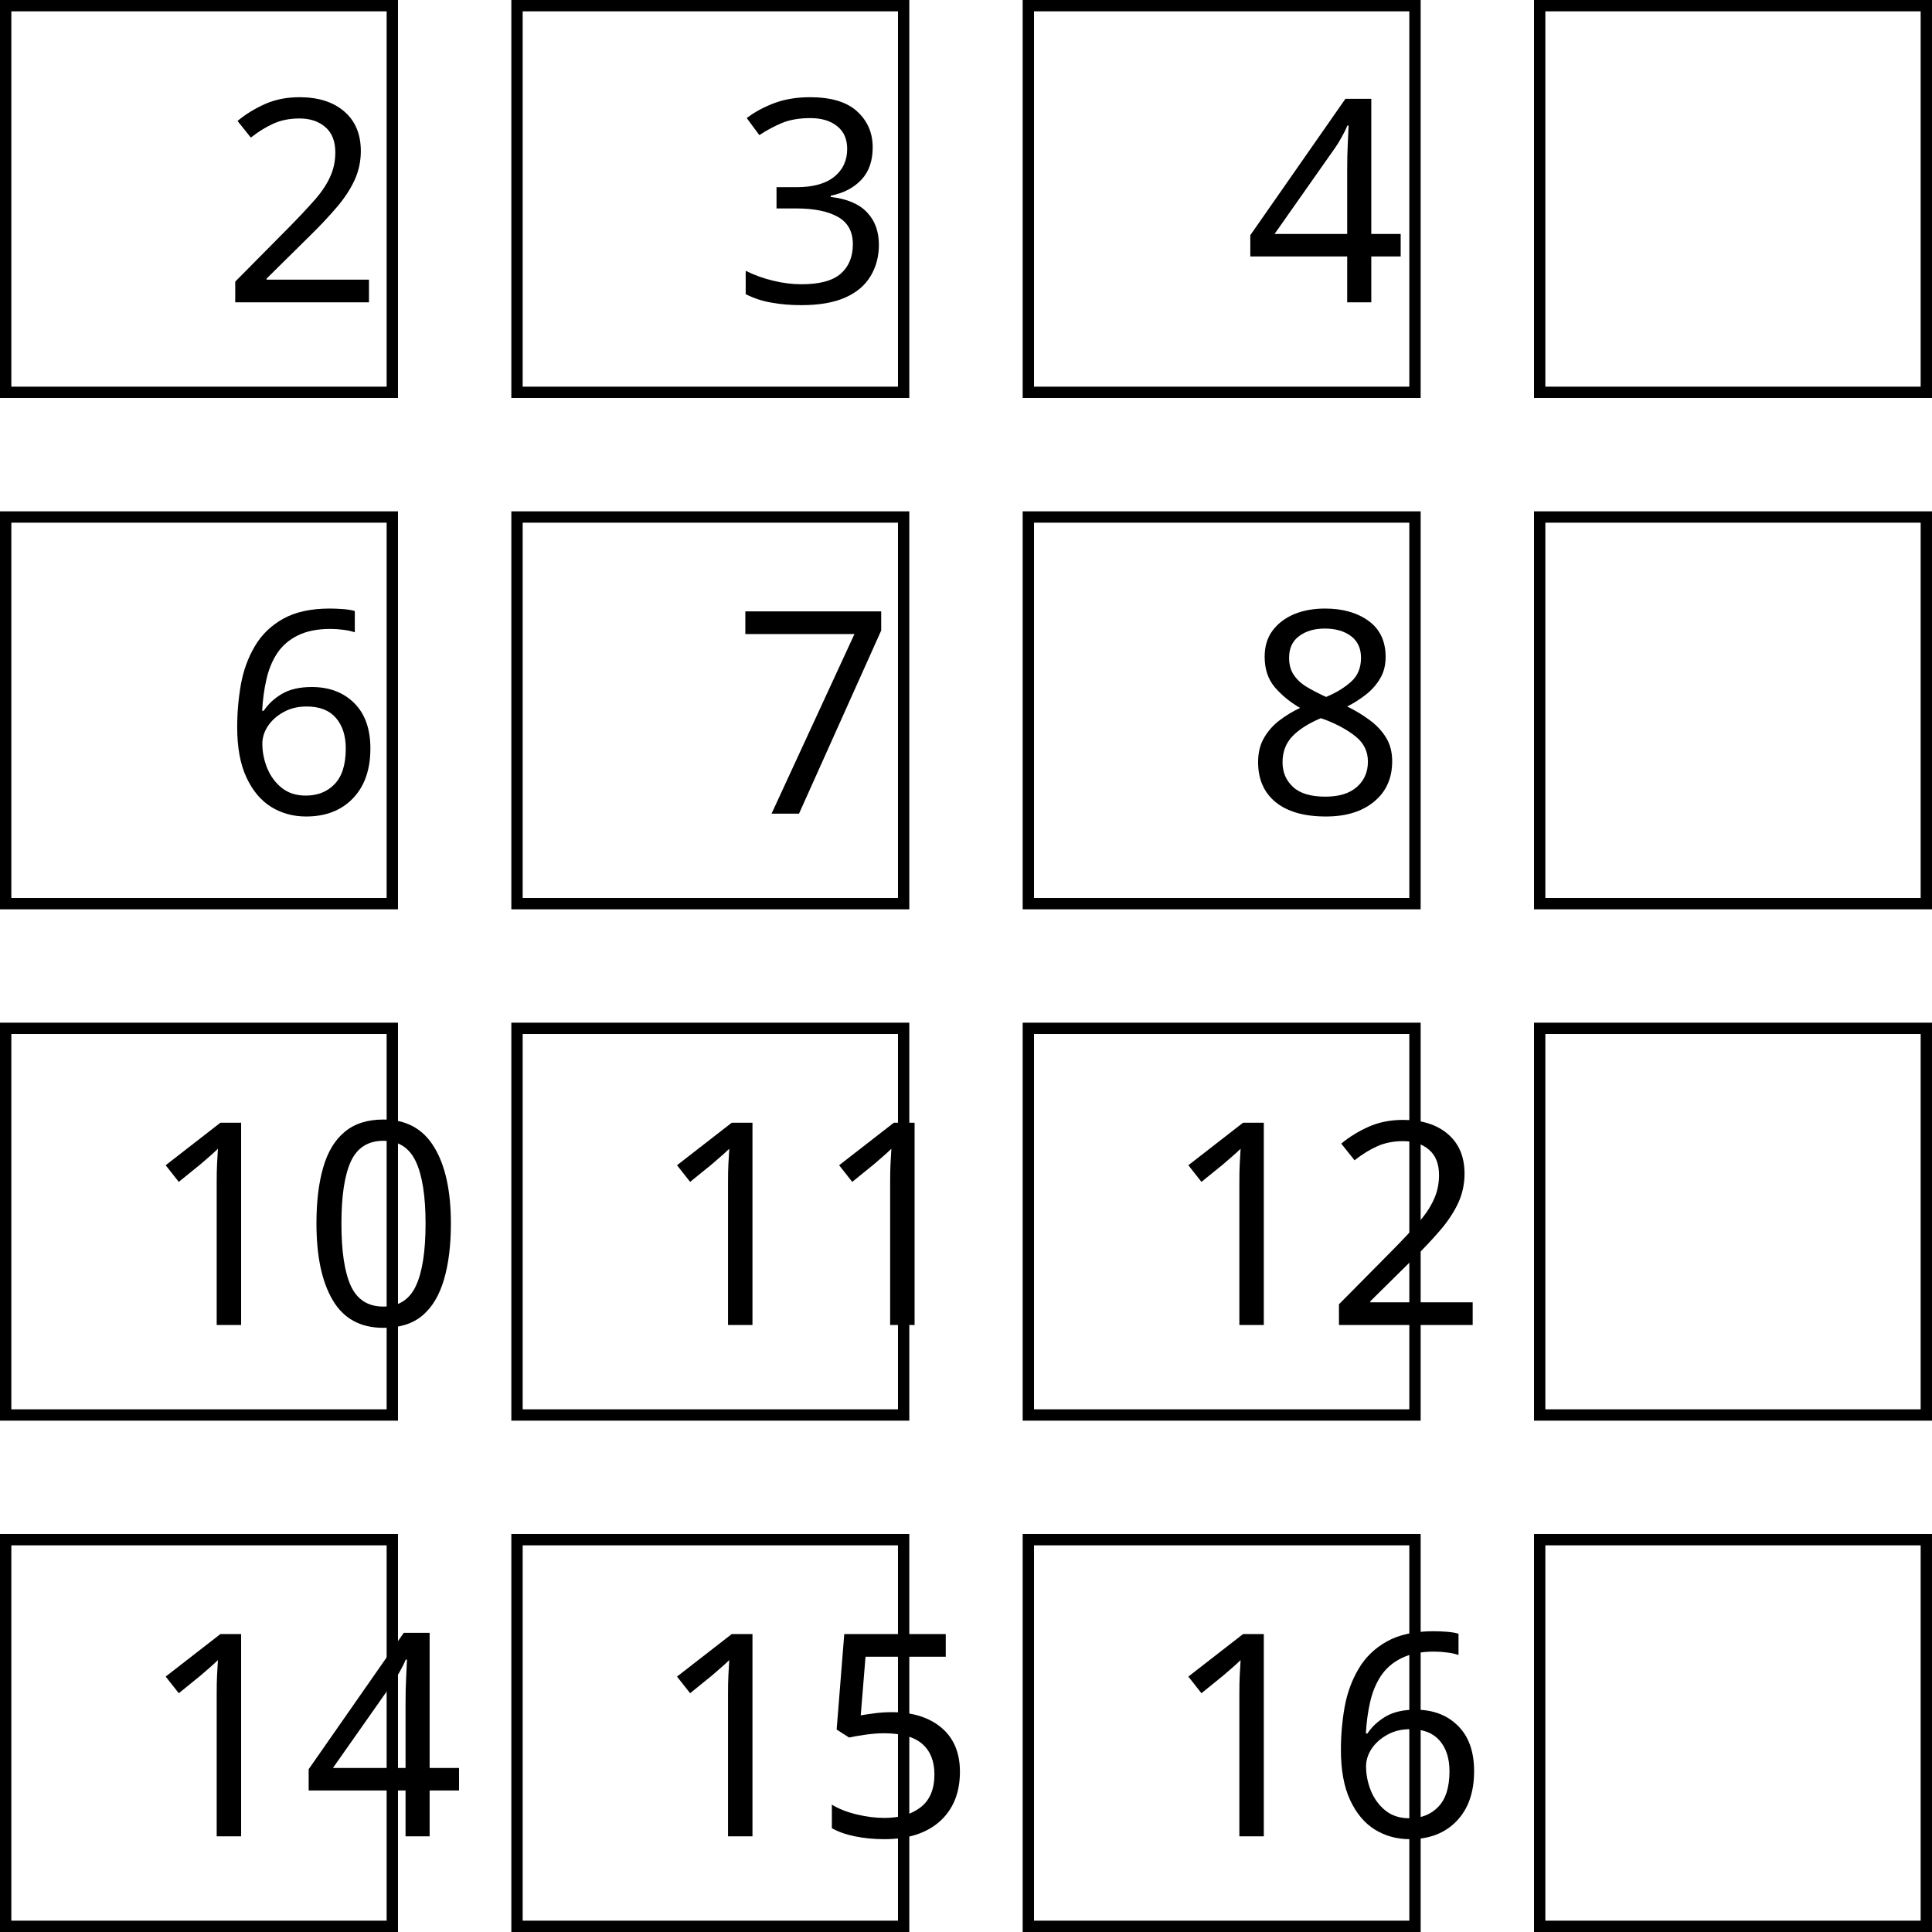
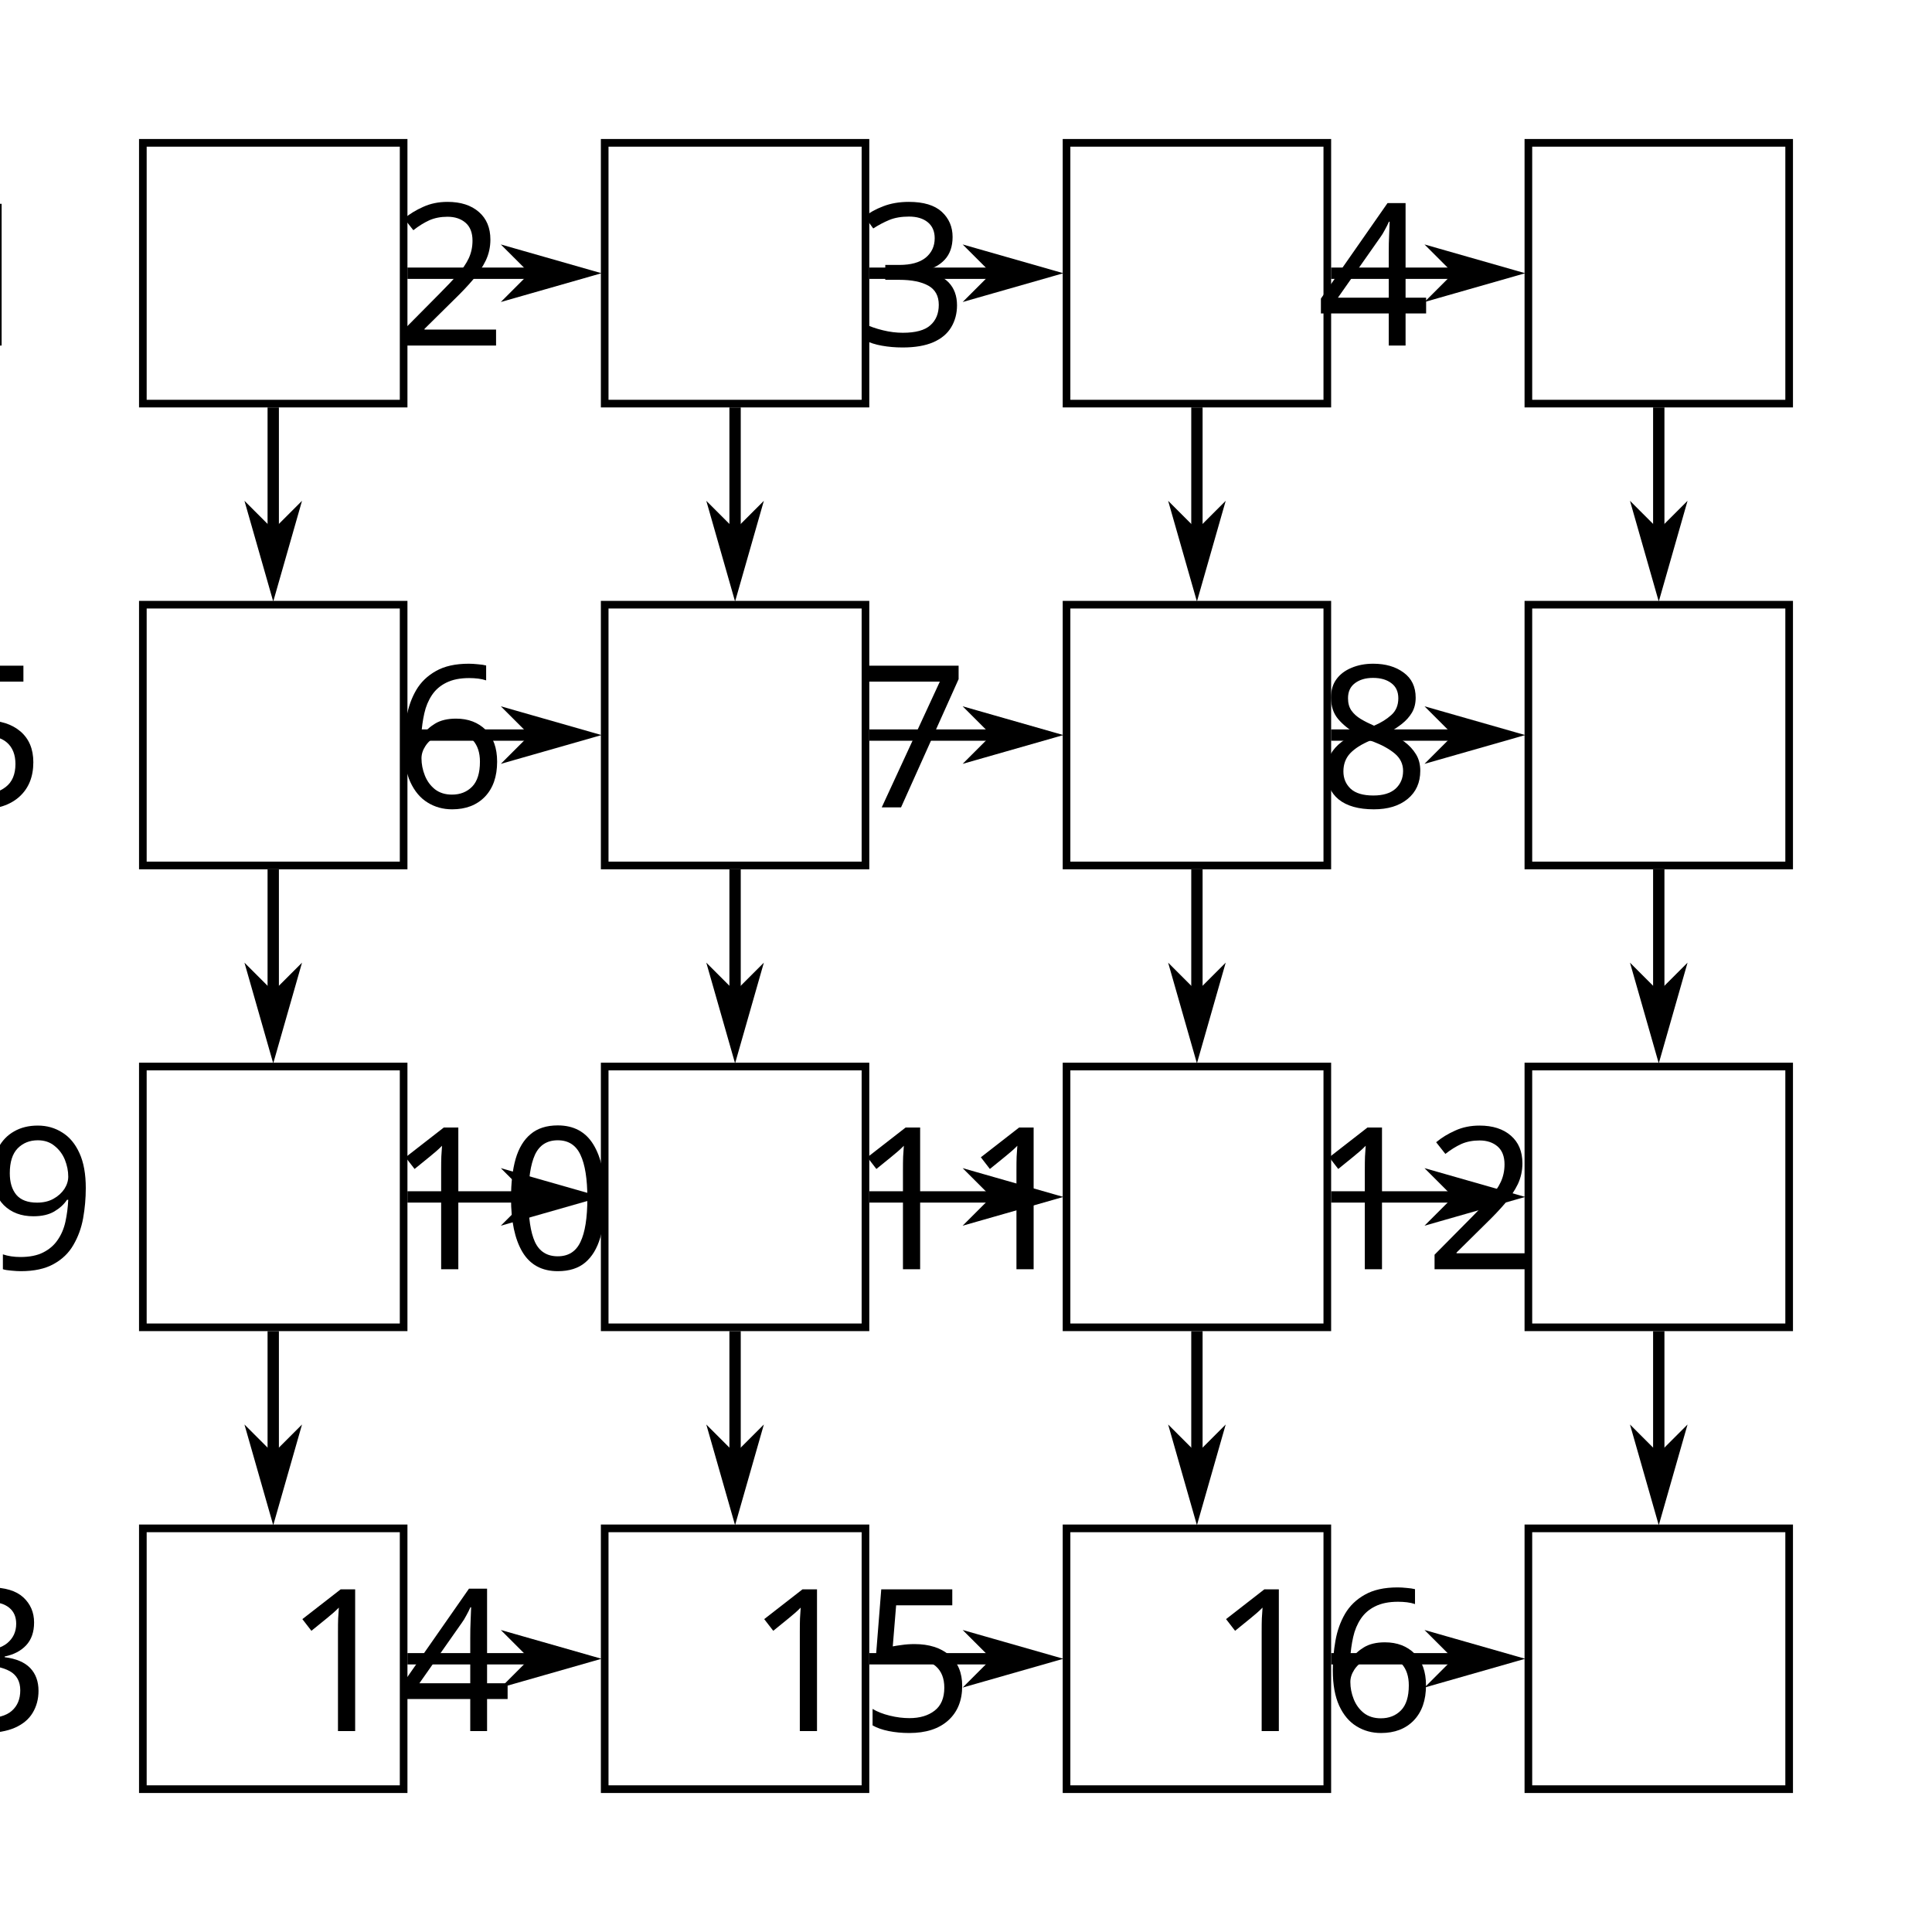
<svg xmlns="http://www.w3.org/2000/svg" width="48.099mm" height="48.099mm" viewBox="0 0 170.429 170.429" id="svg2" version="1.1">
-   <defs id="defs4" />
+   <defs id="defs4">
+     <marker orient="auto" refY="0.0" refX="0.0" id="marker6678" style="overflow:visible;">
+       <path id="path6680" d="M 0.0,0.0 L 5.0,-5.0 L -12.5,0.0 L 5.0,5.0 L 0.0,0.0 z " style="fill-rule:evenodd;stroke:#000000;stroke-width:1pt;stroke-opacity:1;fill:#000000;fill-opacity:1" transform="scale(0.4) rotate(180) translate(10,0)" />
+     </marker>
+     <marker orient="auto" refY="0.0" refX="0.0" id="marker6307" style="overflow:visible;">
+       <path id="path6309" d="M 0.0,0.0 L 5.0,-5.0 L -12.5,0.0 L 5.0,5.0 L 0.0,0.0 z " style="fill-rule:evenodd;stroke:#000000;stroke-width:1pt;stroke-opacity:1;fill:#000000;fill-opacity:1" transform="scale(0.4) rotate(180) translate(10,0)" />
+     </marker>
+     <marker style="overflow:visible;" id="marker6019" refX="0.0" refY="0.0" orient="auto">
+       <path transform="scale(0.4) rotate(180) translate(10,0)" style="fill-rule:evenodd;stroke:#000000;stroke-width:1pt;stroke-opacity:1;fill:#000000;fill-opacity:1" d="M 0.0,0.0 L 5.0,-5.0 L -12.5,0.0 L 5.0,5.0 L 0.0,0.0 z " id="path6021" />
+     </marker>
+     <marker orient="auto" refY="0.0" refX="0.0" id="marker5731" style="overflow:visible;">
+       <path id="path5733" d="M 0.0,0.0 L 5.0,-5.0 L -12.5,0.0 L 5.0,5.0 L 0.0,0.0 z " style="fill-rule:evenodd;stroke:#000000;stroke-width:1pt;stroke-opacity:1;fill:#000000;fill-opacity:1" transform="scale(0.4) rotate(180) translate(10,0)" />
+     </marker>
+     <marker style="overflow:visible;" id="marker5224" refX="0.0" refY="0.0" orient="auto">
+       <path transform="scale(0.4) rotate(180) translate(10,0)" style="fill-rule:evenodd;stroke:#000000;stroke-width:1pt;stroke-opacity:1;fill:#000000;fill-opacity:1" d="M 0.0,0.0 L 5.0,-5.0 L -12.5,0.0 L 5.0,5.0 L 0.0,0.0 z " id="path5226" />
+     </marker>
+     <marker orient="auto" refY="0.0" refX="0.0" id="marker5170" style="overflow:visible;">
+       <path id="path5172" d="M 0.0,0.0 L 5.0,-5.0 L -12.5,0.0 L 5.0,5.0 L 0.0,0.0 z " style="fill-rule:evenodd;stroke:#000000;stroke-width:1pt;stroke-opacity:1;fill:#000000;fill-opacity:1" transform="scale(0.4) rotate(180) translate(10,0)" />
+     </marker>
+     <marker orient="auto" refY="0.0" refX="0.0" id="marker5124" style="overflow:visible;">
+       <path id="path5126" d="M 0.0,0.0 L 5.0,-5.0 L -12.5,0.0 L 5.0,5.0 L 0.0,0.0 z " style="fill-rule:evenodd;stroke:#000000;stroke-width:1pt;stroke-opacity:1;fill:#000000;fill-opacity:1" transform="scale(0.4) rotate(180) translate(10,0)" />
+     </marker>
+     <marker orient="auto" refY="0.0" refX="0.0" id="marker4964" style="overflow:visible;">
+       <path id="path4966" d="M 0.0,0.0 L 5.0,-5.0 L -12.5,0.0 L 5.0,5.0 L 0.0,0.0 z " style="fill-rule:evenodd;stroke:#000000;stroke-width:1pt;stroke-opacity:1;fill:#000000;fill-opacity:1" transform="scale(0.4) rotate(180) translate(10,0)" />
+     </marker>
+     <marker style="overflow:visible;" id="marker4727" refX="0.0" refY="0.0" orient="auto">
+       <path transform="scale(0.4) rotate(180) translate(10,0)" style="fill-rule:evenodd;stroke:#000000;stroke-width:1pt;stroke-opacity:1;fill:#000000;fill-opacity:1" d="M 0.0,0.0 L 5.0,-5.0 L -12.5,0.0 L 5.0,5.0 L 0.0,0.0 z " id="path4729" />
+     </marker>
+     <marker style="overflow:visible;" id="marker4705" refX="0.0" refY="0.0" orient="auto">
+       <path transform="scale(0.4) rotate(180) translate(10,0)" style="fill-rule:evenodd;stroke:#000000;stroke-width:1pt;stroke-opacity:1;fill:#000000;fill-opacity:1" d="M 0.0,0.0 L 5.0,-5.0 L -12.5,0.0 L 5.0,5.0 L 0.0,0.0 z " id="path4707" />
+     </marker>
+     <marker orient="auto" refY="0.0" refX="0.0" id="Arrow1Mend" style="overflow:visible;">
+       <path id="path4438" d="M 0.0,0.0 L 5.0,-5.0 L -12.5,0.0 L 5.0,5.0 L 0.0,0.0 z " style="fill-rule:evenodd;stroke:#000000;stroke-width:1pt;stroke-opacity:1;fill:#000000;fill-opacity:1" transform="scale(0.4) rotate(180) translate(10,0)" />
+     </marker>
+   </defs>
  <g id="layer1" transform="translate(-795.1051,15.74335)">
-     <g transform="translate(747.6562,-83.51806)" id="g4469">
-       <g transform="translate(1e-4,-5.026812)" id="g4397">
-         <g id="g4194" transform="translate(-13.13719,-6.912413)">
-           <rect y="80.214" x="61.086" height="34.107" width="34.107" id="rect4183" style="opacity:1;fill:none;fill-opacity:1;stroke:#000000;stroke-width:1;stroke-linecap:round;stroke-miterlimit:4;stroke-dasharray:none;stroke-dashoffset:0;stroke-opacity:1" />
-           <text id="text4185" y="106.38" x="77.926" style="font-style:normal;font-weight:normal;font-size:25px;line-height:125%;font-family:Sans;text-align:center;letter-spacing:0px;word-spacing:0px;text-anchor:middle;fill:#000000;fill-opacity:1;stroke:none;stroke-width:1px;stroke-linecap:butt;stroke-linejoin:miter;stroke-opacity:1" xml:space="preserve">
-             <tspan y="106.38" x="77.926" id="tspan4187">1</tspan>
+     <g id="g6939" transform="translate(2.287932,-4.097127)">
+       <g transform="translate(-0.1785214,10.28924)" id="g5004">
+         <g id="g4382" transform="translate(4.439976,0.3571429)">
+           <rect y="-9.692" x="801.157" height="23.004" width="23.004" id="rect4183" style="opacity:1;fill:none;fill-opacity:1;stroke:#000000;stroke-width:0.674;stroke-linecap:round;stroke-miterlimit:4;stroke-dasharray:none;stroke-dashoffset:0;stroke-opacity:1" />
+           <text id="text4185" y="8.189" x="812.509" style="font-style:normal;font-weight:normal;font-size:17.5px;line-height:125%;font-family:Sans;text-align:center;letter-spacing:0px;word-spacing:0px;text-anchor:middle;fill:#000000;fill-opacity:1;stroke:none;stroke-width:1px;stroke-linecap:butt;stroke-linejoin:miter;stroke-opacity:1" xml:space="preserve">
+             <tspan y="8.189" x="812.509" id="tspan4187">1</tspan>
          </text>
        </g>
-         <g id="g4199" transform="translate(31.96995,-6.912413)">
-           <rect style="opacity:1;fill:none;fill-opacity:1;stroke:#000000;stroke-width:1;stroke-linecap:round;stroke-miterlimit:4;stroke-dasharray:none;stroke-dashoffset:0;stroke-opacity:1" id="rect4201" width="34.107" height="34.107" x="61.086" y="80.214" />
-           <text xml:space="preserve" style="font-style:normal;font-weight:normal;font-size:25px;line-height:125%;font-family:Sans;text-align:center;letter-spacing:0px;word-spacing:0px;text-anchor:middle;fill:#000000;fill-opacity:1;stroke:none;stroke-width:1px;stroke-linecap:butt;stroke-linejoin:miter;stroke-opacity:1" x="77.926" y="106.38" id="text4203">
-             <tspan id="tspan4205" x="77.926" y="106.38">2</tspan>
+         <g id="g4387" transform="translate(45.18085,0.3571429)">
+           <rect style="opacity:1;fill:none;fill-opacity:1;stroke:#000000;stroke-width:0.674;stroke-linecap:round;stroke-miterlimit:4;stroke-dasharray:none;stroke-dashoffset:0;stroke-opacity:1" id="rect4389" width="23.004" height="23.004" x="801.157" y="-9.692" />
+           <text xml:space="preserve" style="font-style:normal;font-weight:normal;font-size:17.5px;line-height:125%;font-family:Sans;text-align:center;letter-spacing:0px;word-spacing:0px;text-anchor:middle;fill:#000000;fill-opacity:1;stroke:none;stroke-width:1px;stroke-linecap:butt;stroke-linejoin:miter;stroke-opacity:1" x="812.509" y="8.189" id="text4391">
+             <tspan id="tspan4393" x="812.509" y="8.189">2</tspan>
          </text>
        </g>
-         <g transform="translate(77.07709,-6.912413)" id="g4207">
-           <rect y="80.214" x="61.086" height="34.107" width="34.107" id="rect4209" style="opacity:1;fill:none;fill-opacity:1;stroke:#000000;stroke-width:1;stroke-linecap:round;stroke-miterlimit:4;stroke-dasharray:none;stroke-dashoffset:0;stroke-opacity:1" />
-           <text id="text4211" y="106.38" x="77.926" style="font-style:normal;font-weight:normal;font-size:25px;line-height:125%;font-family:Sans;text-align:center;letter-spacing:0px;word-spacing:0px;text-anchor:middle;fill:#000000;fill-opacity:1;stroke:none;stroke-width:1px;stroke-linecap:butt;stroke-linejoin:miter;stroke-opacity:1" xml:space="preserve">
-             <tspan y="106.38" x="77.926" id="tspan4213">3</tspan>
+         <g transform="translate(85.92173,0.3571429)" id="g4395">
+           <rect y="-9.692" x="801.157" height="23.004" width="23.004" id="rect4397" style="opacity:1;fill:none;fill-opacity:1;stroke:#000000;stroke-width:0.674;stroke-linecap:round;stroke-miterlimit:4;stroke-dasharray:none;stroke-dashoffset:0;stroke-opacity:1" />
+           <text id="text4399" y="8.189" x="812.509" style="font-style:normal;font-weight:normal;font-size:17.5px;line-height:125%;font-family:Sans;text-align:center;letter-spacing:0px;word-spacing:0px;text-anchor:middle;fill:#000000;fill-opacity:1;stroke:none;stroke-width:1px;stroke-linecap:butt;stroke-linejoin:miter;stroke-opacity:1" xml:space="preserve">
+             <tspan y="8.189" x="812.509" id="tspan4401">3</tspan>
          </text>
        </g>
-         <g id="g4215" transform="translate(122.1842,-6.912413)">
-           <rect style="opacity:1;fill:none;fill-opacity:1;stroke:#000000;stroke-width:1;stroke-linecap:round;stroke-miterlimit:4;stroke-dasharray:none;stroke-dashoffset:0;stroke-opacity:1" id="rect4217" width="34.107" height="34.107" x="61.086" y="80.214" />
-           <text xml:space="preserve" style="font-style:normal;font-weight:normal;font-size:25px;line-height:125%;font-family:Sans;text-align:center;letter-spacing:0px;word-spacing:0px;text-anchor:middle;fill:#000000;fill-opacity:1;stroke:none;stroke-width:1px;stroke-linecap:butt;stroke-linejoin:miter;stroke-opacity:1" x="77.926" y="106.38" id="text4219">
-             <tspan id="tspan4221" x="77.926" y="106.38">4</tspan>
+         <g id="g4403" transform="translate(126.6626,0.3571429)">
+           <rect style="opacity:1;fill:none;fill-opacity:1;stroke:#000000;stroke-width:0.674;stroke-linecap:round;stroke-miterlimit:4;stroke-dasharray:none;stroke-dashoffset:0;stroke-opacity:1" id="rect4405" width="23.004" height="23.004" x="801.157" y="-9.692" />
+           <text xml:space="preserve" style="font-style:normal;font-weight:normal;font-size:17.5px;line-height:125%;font-family:Sans;text-align:center;letter-spacing:0px;word-spacing:0px;text-anchor:middle;fill:#000000;fill-opacity:1;stroke:none;stroke-width:1px;stroke-linecap:butt;stroke-linejoin:miter;stroke-opacity:1" x="812.509" y="8.189" id="text4407">
+             <tspan id="tspan4409" x="812.509" y="8.189">4</tspan>
          </text>
        </g>
+         <path style="fill:none;fill-rule:evenodd;stroke:#000000;stroke-width:1px;stroke-linecap:butt;stroke-linejoin:miter;stroke-opacity:1;marker-end:url(#marker4705)" d="m 828.938,2.167 15.152,0" id="path4419" />
+         <path id="path4421" d="m 869.679,2.167 15.152,0" style="fill:none;fill-rule:evenodd;stroke:#000000;stroke-width:1px;stroke-linecap:butt;stroke-linejoin:miter;stroke-opacity:1;marker-end:url(#Arrow1Mend)" />
+         <path style="fill:none;fill-rule:evenodd;stroke:#000000;stroke-width:1px;stroke-linecap:butt;stroke-linejoin:miter;stroke-opacity:1;marker-end:url(#marker4964)" d="m 910.42,2.167 15.152,0" id="path4423" />
      </g>
-       <g transform="translate(-1.63378,-2.169669)" id="g4415">
-         <g transform="translate(-11.50331,35.33769)" id="g4223">
-           <rect y="80.214" x="61.086" height="34.107" width="34.107" id="rect4225" style="opacity:1;fill:none;fill-opacity:1;stroke:#000000;stroke-width:1;stroke-linecap:round;stroke-miterlimit:4;stroke-dasharray:none;stroke-dashoffset:0;stroke-opacity:1" />
-           <text id="text4227" y="106.38" x="77.926" style="font-style:normal;font-weight:normal;font-size:25px;line-height:125%;font-family:Sans;text-align:center;letter-spacing:0px;word-spacing:0px;text-anchor:middle;fill:#000000;fill-opacity:1;stroke:none;stroke-width:1px;stroke-linecap:butt;stroke-linejoin:miter;stroke-opacity:1" xml:space="preserve">
-             <tspan y="106.38" x="77.926" id="tspan4229">5</tspan>
+       <g transform="translate(-0.3570921,11.38746)" id="g4943">
+         <g transform="translate(4.618548,40)" id="g4905">
+           <rect style="opacity:1;fill:none;fill-opacity:1;stroke:#000000;stroke-width:0.674;stroke-linecap:round;stroke-miterlimit:4;stroke-dasharray:none;stroke-dashoffset:0;stroke-opacity:1" id="rect4907" width="23.004" height="23.004" x="801.157" y="-9.692" />
+           <text xml:space="preserve" style="font-style:normal;font-weight:normal;font-size:17.5px;line-height:125%;font-family:Sans;text-align:center;letter-spacing:0px;word-spacing:0px;text-anchor:middle;fill:#000000;fill-opacity:1;stroke:none;stroke-width:1px;stroke-linecap:butt;stroke-linejoin:miter;stroke-opacity:1" x="812.509" y="8.189" id="text4909">
+             <tspan id="tspan4911" x="812.509" y="8.189">5</tspan>
          </text>
        </g>
-         <g id="g4231" transform="translate(33.60383,35.33769)">
-           <rect style="opacity:1;fill:none;fill-opacity:1;stroke:#000000;stroke-width:1;stroke-linecap:round;stroke-miterlimit:4;stroke-dasharray:none;stroke-dashoffset:0;stroke-opacity:1" id="rect4233" width="34.107" height="34.107" x="61.086" y="80.214" />
-           <text xml:space="preserve" style="font-style:normal;font-weight:normal;font-size:25px;line-height:125%;font-family:Sans;text-align:center;letter-spacing:0px;word-spacing:0px;text-anchor:middle;fill:#000000;fill-opacity:1;stroke:none;stroke-width:1px;stroke-linecap:butt;stroke-linejoin:miter;stroke-opacity:1" x="77.926" y="106.38" id="text4235">
-             <tspan id="tspan4237" x="77.926" y="106.38">6</tspan>
+         <g transform="translate(45.35942,40)" id="g4913">
+           <rect y="-9.692" x="801.157" height="23.004" width="23.004" id="rect4915" style="opacity:1;fill:none;fill-opacity:1;stroke:#000000;stroke-width:0.674;stroke-linecap:round;stroke-miterlimit:4;stroke-dasharray:none;stroke-dashoffset:0;stroke-opacity:1" />
+           <text id="text4917" y="8.189" x="812.509" style="font-style:normal;font-weight:normal;font-size:17.5px;line-height:125%;font-family:Sans;text-align:center;letter-spacing:0px;word-spacing:0px;text-anchor:middle;fill:#000000;fill-opacity:1;stroke:none;stroke-width:1px;stroke-linecap:butt;stroke-linejoin:miter;stroke-opacity:1" xml:space="preserve">
+             <tspan y="8.189" x="812.509" id="tspan4919">6</tspan>
          </text>
        </g>
-         <g id="g4247" transform="translate(123.8181,35.33769)">
-           <rect style="opacity:1;fill:none;fill-opacity:1;stroke:#000000;stroke-width:1;stroke-linecap:round;stroke-miterlimit:4;stroke-dasharray:none;stroke-dashoffset:0;stroke-opacity:1" id="rect4249" width="34.107" height="34.107" x="61.086" y="80.214" />
-           <text xml:space="preserve" style="font-style:normal;font-weight:normal;font-size:25px;line-height:125%;font-family:Sans;text-align:center;letter-spacing:0px;word-spacing:0px;text-anchor:middle;fill:#000000;fill-opacity:1;stroke:none;stroke-width:1px;stroke-linecap:butt;stroke-linejoin:miter;stroke-opacity:1" x="77.926" y="106.38" id="text4251">
-             <tspan id="tspan4253" x="77.926" y="106.38">8</tspan>
+         <g id="g4921" transform="translate(86.1003,40)">
+           <rect style="opacity:1;fill:none;fill-opacity:1;stroke:#000000;stroke-width:0.674;stroke-linecap:round;stroke-miterlimit:4;stroke-dasharray:none;stroke-dashoffset:0;stroke-opacity:1" id="rect4923" width="23.004" height="23.004" x="801.157" y="-9.692" />
+           <text xml:space="preserve" style="font-style:normal;font-weight:normal;font-size:17.5px;line-height:125%;font-family:Sans;text-align:center;letter-spacing:0px;word-spacing:0px;text-anchor:middle;fill:#000000;fill-opacity:1;stroke:none;stroke-width:1px;stroke-linecap:butt;stroke-linejoin:miter;stroke-opacity:1" x="812.509" y="8.189" id="text4925">
+             <tspan id="tspan4927" x="812.509" y="8.189">7</tspan>
          </text>
        </g>
-         <g transform="translate(78.71097,35.33769)" id="g4255">
-           <rect y="80.214" x="61.086" height="34.107" width="34.107" id="rect4257" style="opacity:1;fill:none;fill-opacity:1;stroke:#000000;stroke-width:1;stroke-linecap:round;stroke-miterlimit:4;stroke-dasharray:none;stroke-dashoffset:0;stroke-opacity:1" />
-           <text id="text4259" y="106.38" x="77.926" style="font-style:normal;font-weight:normal;font-size:25px;line-height:125%;font-family:Sans;text-align:center;letter-spacing:0px;word-spacing:0px;text-anchor:middle;fill:#000000;fill-opacity:1;stroke:none;stroke-width:1px;stroke-linecap:butt;stroke-linejoin:miter;stroke-opacity:1" xml:space="preserve">
-             <tspan y="106.38" x="77.926" id="tspan4261">7</tspan>
+         <g transform="translate(126.8412,40)" id="g4929">
+           <rect y="-9.692" x="801.157" height="23.004" width="23.004" id="rect4931" style="opacity:1;fill:none;fill-opacity:1;stroke:#000000;stroke-width:0.674;stroke-linecap:round;stroke-miterlimit:4;stroke-dasharray:none;stroke-dashoffset:0;stroke-opacity:1" />
+           <text id="text4933" y="8.189" x="812.509" style="font-style:normal;font-weight:normal;font-size:17.5px;line-height:125%;font-family:Sans;text-align:center;letter-spacing:0px;word-spacing:0px;text-anchor:middle;fill:#000000;fill-opacity:1;stroke:none;stroke-width:1px;stroke-linecap:butt;stroke-linejoin:miter;stroke-opacity:1" xml:space="preserve">
+             <tspan y="8.189" x="812.509" id="tspan4935">8</tspan>
          </text>
        </g>
+         <path id="path4937" d="m 829.117,41.81 15.152,0" style="fill:none;fill-rule:evenodd;stroke:#000000;stroke-width:1px;stroke-linecap:butt;stroke-linejoin:miter;stroke-opacity:1;marker-end:url(#marker4705)" />
+         <path style="fill:none;fill-rule:evenodd;stroke:#000000;stroke-width:1px;stroke-linecap:butt;stroke-linejoin:miter;stroke-opacity:1;marker-end:url(#Arrow1Mend)" d="m 869.857,41.81 15.152,0" id="path4939" />
+         <path id="path4941" d="m 910.598,41.81 15.152,0" style="fill:none;fill-rule:evenodd;stroke:#000000;stroke-width:1px;stroke-linecap:butt;stroke-linejoin:miter;stroke-opacity:1;marker-end:url(#marker4727)" />
      </g>
-       <g transform="translate(-1.740922,0.6874746)" id="g4433">
-         <g transform="translate(-11.39617,77.58779)" id="g4239">
-           <rect y="80.214" x="61.086" height="34.107" width="34.107" id="rect4241" style="opacity:1;fill:none;fill-opacity:1;stroke:#000000;stroke-width:1;stroke-linecap:round;stroke-miterlimit:4;stroke-dasharray:none;stroke-dashoffset:0;stroke-opacity:1" />
-           <text id="text4243" y="106.38" x="77.926" style="font-style:normal;font-weight:normal;font-size:25px;line-height:125%;font-family:Sans;text-align:center;letter-spacing:0px;word-spacing:0px;text-anchor:middle;fill:#000000;fill-opacity:1;stroke:none;stroke-width:1px;stroke-linecap:butt;stroke-linejoin:miter;stroke-opacity:1" xml:space="preserve">
-             <tspan y="106.38" x="77.926" id="tspan4245">9</tspan>
-           </text>
-         </g>
-         <g id="g4341" transform="translate(33.71097,77.58779)">
-           <rect style="opacity:1;fill:none;fill-opacity:1;stroke:#000000;stroke-width:1;stroke-linecap:round;stroke-miterlimit:4;stroke-dasharray:none;stroke-dashoffset:0;stroke-opacity:1" id="rect4343" width="34.107" height="34.107" x="61.086" y="80.214" />
-           <text xml:space="preserve" style="font-style:normal;font-weight:normal;font-size:25px;line-height:125%;font-family:Sans;text-align:center;letter-spacing:0px;word-spacing:0px;text-anchor:middle;fill:#000000;fill-opacity:1;stroke:none;stroke-width:1px;stroke-linecap:butt;stroke-linejoin:miter;stroke-opacity:1" x="77.926" y="106.38" id="text4345">
-             <tspan id="tspan4347" x="77.926" y="106.38">10</tspan>
-           </text>
-         </g>
-         <g transform="translate(78.81812,77.58779)" id="g4349">
-           <rect y="80.214" x="61.086" height="34.107" width="34.107" id="rect4351" style="opacity:1;fill:none;fill-opacity:1;stroke:#000000;stroke-width:1;stroke-linecap:round;stroke-miterlimit:4;stroke-dasharray:none;stroke-dashoffset:0;stroke-opacity:1" />
-           <text id="text4353" y="106.38" x="77.926" style="font-style:normal;font-weight:normal;font-size:25px;line-height:125%;font-family:Sans;text-align:center;letter-spacing:0px;word-spacing:0px;text-anchor:middle;fill:#000000;fill-opacity:1;stroke:none;stroke-width:1px;stroke-linecap:butt;stroke-linejoin:miter;stroke-opacity:1" xml:space="preserve">
-             <tspan y="106.38" x="77.926" id="tspan4355">11</tspan>
-           </text>
-         </g>
-         <g id="g4357" transform="translate(123.9253,77.58779)">
-           <rect style="opacity:1;fill:none;fill-opacity:1;stroke:#000000;stroke-width:1;stroke-linecap:round;stroke-miterlimit:4;stroke-dasharray:none;stroke-dashoffset:0;stroke-opacity:1" id="rect4359" width="34.107" height="34.107" x="61.086" y="80.214" />
-           <text xml:space="preserve" style="font-style:normal;font-weight:normal;font-size:25px;line-height:125%;font-family:Sans;text-align:center;letter-spacing:0px;word-spacing:0px;text-anchor:middle;fill:#000000;fill-opacity:1;stroke:none;stroke-width:1px;stroke-linecap:butt;stroke-linejoin:miter;stroke-opacity:1" x="77.926" y="106.38" id="text4361">
-             <tspan id="tspan4363" x="77.926" y="106.38">12</tspan>
-           </text>
+       <g transform="translate(-2.142797,4.449959)" id="g6880">
+         <rect style="opacity:1;fill:none;fill-opacity:1;stroke:#000000;stroke-width:0.674;stroke-linecap:round;stroke-miterlimit:4;stroke-dasharray:none;stroke-dashoffset:0;stroke-opacity:1" id="rect5029" width="23.004" height="23.004" x="807.561" y="77.987" />
+         <text xml:space="preserve" style="font-style:normal;font-weight:normal;font-size:17.5px;line-height:125%;font-family:Sans;text-align:center;letter-spacing:0px;word-spacing:0px;text-anchor:middle;fill:#000000;fill-opacity:1;stroke:none;stroke-width:1px;stroke-linecap:butt;stroke-linejoin:miter;stroke-opacity:1" x="818.913" y="95.868" id="text5031">
+           <tspan id="tspan5033" x="818.913" y="95.868">9</tspan>
+         </text>
+         <rect y="77.987" x="848.302" height="23.004" width="23.004" id="rect5037" style="opacity:1;fill:none;fill-opacity:1;stroke:#000000;stroke-width:0.674;stroke-linecap:round;stroke-miterlimit:4;stroke-dasharray:none;stroke-dashoffset:0;stroke-opacity:1" />
+         <text id="text5039" y="95.868" x="859.654" style="font-style:normal;font-weight:normal;font-size:17.5px;line-height:125%;font-family:Sans;text-align:center;letter-spacing:0px;word-spacing:0px;text-anchor:middle;fill:#000000;fill-opacity:1;stroke:none;stroke-width:1px;stroke-linecap:butt;stroke-linejoin:miter;stroke-opacity:1" xml:space="preserve">
+           <tspan y="95.868" x="859.654" id="tspan5041">10</tspan>
+         </text>
+         <rect style="opacity:1;fill:none;fill-opacity:1;stroke:#000000;stroke-width:0.674;stroke-linecap:round;stroke-miterlimit:4;stroke-dasharray:none;stroke-dashoffset:0;stroke-opacity:1" id="rect5045" width="23.004" height="23.004" x="889.043" y="77.987" />
+         <text xml:space="preserve" style="font-style:normal;font-weight:normal;font-size:17.5px;line-height:125%;font-family:Sans;text-align:center;letter-spacing:0px;word-spacing:0px;text-anchor:middle;fill:#000000;fill-opacity:1;stroke:none;stroke-width:1px;stroke-linecap:butt;stroke-linejoin:miter;stroke-opacity:1" x="900.395" y="95.868" id="text5047">
+           <tspan id="tspan5049" x="900.395" y="95.868">11</tspan>
+         </text>
+         <rect y="77.987" x="929.784" height="23.004" width="23.004" id="rect5053" style="opacity:1;fill:none;fill-opacity:1;stroke:#000000;stroke-width:0.674;stroke-linecap:round;stroke-miterlimit:4;stroke-dasharray:none;stroke-dashoffset:0;stroke-opacity:1" />
+         <text id="text5055" y="95.868" x="941.136" style="font-style:normal;font-weight:normal;font-size:17.5px;line-height:125%;font-family:Sans;text-align:center;letter-spacing:0px;word-spacing:0px;text-anchor:middle;fill:#000000;fill-opacity:1;stroke:none;stroke-width:1px;stroke-linecap:butt;stroke-linejoin:miter;stroke-opacity:1" xml:space="preserve">
+           <tspan y="95.868" x="941.136" id="tspan5057">12</tspan>
+         </text>
+         <path style="fill:none;fill-rule:evenodd;stroke:#000000;stroke-width:1px;stroke-linecap:butt;stroke-linejoin:miter;stroke-opacity:1;marker-end:url(#marker4705)" d="m 830.902,89.489 15.152,0" id="path5059" />
+         <path id="path5061" d="m 871.643,89.489 15.152,0" style="fill:none;fill-rule:evenodd;stroke:#000000;stroke-width:1px;stroke-linecap:butt;stroke-linejoin:miter;stroke-opacity:1;marker-end:url(#Arrow1Mend)" />
+         <path style="fill:none;fill-rule:evenodd;stroke:#000000;stroke-width:1px;stroke-linecap:butt;stroke-linejoin:miter;stroke-opacity:1;marker-end:url(#marker6678)" d="m 912.384,89.489 15.152,0" id="path5063" />
+       </g>
+       <g transform="translate(0.17862,4.833898)" id="g6897">
+         <g id="g5366">
+           <g id="g5067" transform="translate(4.082833,128.0357)">
+             <rect y="-9.692" x="801.157" height="23.004" width="23.004" id="rect5069" style="opacity:1;fill:none;fill-opacity:1;stroke:#000000;stroke-width:0.674;stroke-linecap:round;stroke-miterlimit:4;stroke-dasharray:none;stroke-dashoffset:0;stroke-opacity:1" />
+             <text id="text5071" y="8.189" x="812.509" style="font-style:normal;font-weight:normal;font-size:17.5px;line-height:125%;font-family:Sans;text-align:center;letter-spacing:0px;word-spacing:0px;text-anchor:middle;fill:#000000;fill-opacity:1;stroke:none;stroke-width:1px;stroke-linecap:butt;stroke-linejoin:miter;stroke-opacity:1" xml:space="preserve">
+               <tspan y="8.189" x="812.509" id="tspan5073">13</tspan>
+             </text>
+           </g>
+           <g id="g5075" transform="translate(44.82371,128.0357)">
+             <rect style="opacity:1;fill:none;fill-opacity:1;stroke:#000000;stroke-width:0.674;stroke-linecap:round;stroke-miterlimit:4;stroke-dasharray:none;stroke-dashoffset:0;stroke-opacity:1" id="rect5077" width="23.004" height="23.004" x="801.157" y="-9.692" />
+             <text xml:space="preserve" style="font-style:normal;font-weight:normal;font-size:17.5px;line-height:125%;font-family:Sans;text-align:center;letter-spacing:0px;word-spacing:0px;text-anchor:middle;fill:#000000;fill-opacity:1;stroke:none;stroke-width:1px;stroke-linecap:butt;stroke-linejoin:miter;stroke-opacity:1" x="812.509" y="8.189" id="text5079">
+               <tspan id="tspan5081" x="812.509" y="8.189">14</tspan>
+             </text>
+           </g>
+           <g transform="translate(85.56459,128.0357)" id="g5083">
+             <rect y="-9.692" x="801.157" height="23.004" width="23.004" id="rect5085" style="opacity:1;fill:none;fill-opacity:1;stroke:#000000;stroke-width:0.674;stroke-linecap:round;stroke-miterlimit:4;stroke-dasharray:none;stroke-dashoffset:0;stroke-opacity:1" />
+             <text id="text5087" y="8.189" x="812.509" style="font-style:normal;font-weight:normal;font-size:17.5px;line-height:125%;font-family:Sans;text-align:center;letter-spacing:0px;word-spacing:0px;text-anchor:middle;fill:#000000;fill-opacity:1;stroke:none;stroke-width:1px;stroke-linecap:butt;stroke-linejoin:miter;stroke-opacity:1" xml:space="preserve">
+               <tspan y="8.189" x="812.509" id="tspan5089">15</tspan>
+             </text>
+           </g>
+           <g id="g5091" transform="translate(126.3055,128.0357)">
+             <rect style="opacity:1;fill:none;fill-opacity:1;stroke:#000000;stroke-width:0.674;stroke-linecap:round;stroke-miterlimit:4;stroke-dasharray:none;stroke-dashoffset:0;stroke-opacity:1" id="rect5093" width="23.004" height="23.004" x="801.157" y="-9.692" />
+             <text xml:space="preserve" style="font-style:normal;font-weight:normal;font-size:17.5px;line-height:125%;font-family:Sans;text-align:center;letter-spacing:0px;word-spacing:0px;text-anchor:middle;fill:#000000;fill-opacity:1;stroke:none;stroke-width:1px;stroke-linecap:butt;stroke-linejoin:miter;stroke-opacity:1" x="812.509" y="8.189" id="text5095">
+               <tspan id="tspan5097" x="812.509" y="8.189">16</tspan>
+             </text>
+           </g>
+           <path style="fill:none;fill-rule:evenodd;stroke:#000000;stroke-width:1px;stroke-linecap:butt;stroke-linejoin:miter;stroke-opacity:1;marker-end:url(#marker5170)" d="m 828.581,129.846 15.152,0" id="path5099" />
+           <path id="path5101" d="m 869.322,129.846 15.152,0" style="fill:none;fill-rule:evenodd;stroke:#000000;stroke-width:1px;stroke-linecap:butt;stroke-linejoin:miter;stroke-opacity:1;marker-end:url(#Arrow1Mend)" />
+           <path style="fill:none;fill-rule:evenodd;stroke:#000000;stroke-width:1px;stroke-linecap:butt;stroke-linejoin:miter;stroke-opacity:1;marker-end:url(#marker5124)" d="m 910.063,129.846 15.152,0" id="path5103" />
        </g>
      </g>
-       <g transform="translate(-2.455211,6.509006)" id="g4451">
-         <g id="g4365" transform="translate(-10.68188,116.8735)">
-           <rect style="opacity:1;fill:none;fill-opacity:1;stroke:#000000;stroke-width:1;stroke-linecap:round;stroke-miterlimit:4;stroke-dasharray:none;stroke-dashoffset:0;stroke-opacity:1" id="rect4367" width="34.107" height="34.107" x="61.086" y="80.214" />
-           <text xml:space="preserve" style="font-style:normal;font-weight:normal;font-size:25px;line-height:125%;font-family:Sans;text-align:center;letter-spacing:0px;word-spacing:0px;text-anchor:middle;fill:#000000;fill-opacity:1;stroke:none;stroke-width:1px;stroke-linecap:butt;stroke-linejoin:miter;stroke-opacity:1" x="77.926" y="106.38" id="text4369">
-             <tspan id="tspan4371" x="77.926" y="106.38">13</tspan>
-           </text>
-         </g>
-         <g transform="translate(34.42526,116.8735)" id="g4373">
-           <rect y="80.214" x="61.086" height="34.107" width="34.107" id="rect4375" style="opacity:1;fill:none;fill-opacity:1;stroke:#000000;stroke-width:1;stroke-linecap:round;stroke-miterlimit:4;stroke-dasharray:none;stroke-dashoffset:0;stroke-opacity:1" />
-           <text id="text4377" y="106.38" x="77.926" style="font-style:normal;font-weight:normal;font-size:25px;line-height:125%;font-family:Sans;text-align:center;letter-spacing:0px;word-spacing:0px;text-anchor:middle;fill:#000000;fill-opacity:1;stroke:none;stroke-width:1px;stroke-linecap:butt;stroke-linejoin:miter;stroke-opacity:1" xml:space="preserve">
-             <tspan y="106.38" x="77.926" id="tspan4379">14</tspan>
-           </text>
-         </g>
-         <g id="g4381" transform="translate(79.5324,116.8735)">
-           <rect style="opacity:1;fill:none;fill-opacity:1;stroke:#000000;stroke-width:1;stroke-linecap:round;stroke-miterlimit:4;stroke-dasharray:none;stroke-dashoffset:0;stroke-opacity:1" id="rect4383" width="34.107" height="34.107" x="61.086" y="80.214" />
-           <text xml:space="preserve" style="font-style:normal;font-weight:normal;font-size:25px;line-height:125%;font-family:Sans;text-align:center;letter-spacing:0px;word-spacing:0px;text-anchor:middle;fill:#000000;fill-opacity:1;stroke:none;stroke-width:1px;stroke-linecap:butt;stroke-linejoin:miter;stroke-opacity:1" x="77.926" y="106.38" id="text4385">
-             <tspan id="tspan4387" x="77.926" y="106.38">15</tspan>
-           </text>
-         </g>
-         <g transform="translate(124.6395,116.8735)" id="g4389">
-           <rect y="80.214" x="61.086" height="34.107" width="34.107" id="rect4391" style="opacity:1;fill:none;fill-opacity:1;stroke:#000000;stroke-width:1;stroke-linecap:round;stroke-miterlimit:4;stroke-dasharray:none;stroke-dashoffset:0;stroke-opacity:1" />
-           <text id="text4393" y="106.38" x="77.926" style="font-style:normal;font-weight:normal;font-size:25px;line-height:125%;font-family:Sans;text-align:center;letter-spacing:0px;word-spacing:0px;text-anchor:middle;fill:#000000;fill-opacity:1;stroke:none;stroke-width:1px;stroke-linecap:butt;stroke-linejoin:miter;stroke-opacity:1" xml:space="preserve">
-             <tspan y="106.38" x="77.926" id="tspan4395">16</tspan>
-           </text>
-         </g>
+       <g transform="translate(-2.142803,3.329779)" id="g6868">
+         <path style="fill:none;fill-rule:evenodd;stroke:#000000;stroke-width:1px;stroke-linecap:butt;stroke-linejoin:miter;stroke-opacity:1;marker-end:url(#marker5224)" d="m 819.063,102.448 0,15.152" id="path5222" />
+         <path id="path5729" d="m 859.804,102.448 0,15.152" style="fill:none;fill-rule:evenodd;stroke:#000000;stroke-width:1px;stroke-linecap:butt;stroke-linejoin:miter;stroke-opacity:1;marker-end:url(#marker5731)" />
+         <path style="fill:none;fill-rule:evenodd;stroke:#000000;stroke-width:1px;stroke-linecap:butt;stroke-linejoin:miter;stroke-opacity:1;marker-end:url(#marker6019)" d="m 900.545,102.448 0,15.152" id="path6017" />
+         <path id="path6305" d="m 941.286,102.448 0,15.152" style="fill:none;fill-rule:evenodd;stroke:#000000;stroke-width:1px;stroke-linecap:butt;stroke-linejoin:miter;stroke-opacity:1;marker-end:url(#marker6307)" />
+       </g>
+       <g id="g6919" transform="translate(-2.142803,-37.4113)">
+         <path id="path6921" d="m 819.063,102.448 0,15.152" style="fill:none;fill-rule:evenodd;stroke:#000000;stroke-width:1px;stroke-linecap:butt;stroke-linejoin:miter;stroke-opacity:1;marker-end:url(#marker5224)" />
+         <path style="fill:none;fill-rule:evenodd;stroke:#000000;stroke-width:1px;stroke-linecap:butt;stroke-linejoin:miter;stroke-opacity:1;marker-end:url(#marker5731)" d="m 859.804,102.448 0,15.152" id="path6923" />
+         <path id="path6925" d="m 900.545,102.448 0,15.152" style="fill:none;fill-rule:evenodd;stroke:#000000;stroke-width:1px;stroke-linecap:butt;stroke-linejoin:miter;stroke-opacity:1;marker-end:url(#marker6019)" />
+         <path style="fill:none;fill-rule:evenodd;stroke:#000000;stroke-width:1px;stroke-linecap:butt;stroke-linejoin:miter;stroke-opacity:1;marker-end:url(#marker6307)" d="m 941.286,102.448 0,15.152" id="path6927" />
+       </g>
+       <g transform="translate(-2.142803,-78.15237)" id="g6929">
+         <path style="fill:none;fill-rule:evenodd;stroke:#000000;stroke-width:1px;stroke-linecap:butt;stroke-linejoin:miter;stroke-opacity:1;marker-end:url(#marker5224)" d="m 819.063,102.448 0,15.152" id="path6931" />
+         <path id="path6933" d="m 859.804,102.448 0,15.152" style="fill:none;fill-rule:evenodd;stroke:#000000;stroke-width:1px;stroke-linecap:butt;stroke-linejoin:miter;stroke-opacity:1;marker-end:url(#marker5731)" />
+         <path style="fill:none;fill-rule:evenodd;stroke:#000000;stroke-width:1px;stroke-linecap:butt;stroke-linejoin:miter;stroke-opacity:1;marker-end:url(#marker6019)" d="m 900.545,102.448 0,15.152" id="path6935" />
+         <path id="path6937" d="m 941.286,102.448 0,15.152" style="fill:none;fill-rule:evenodd;stroke:#000000;stroke-width:1px;stroke-linecap:butt;stroke-linejoin:miter;stroke-opacity:1;marker-end:url(#marker6307)" />
      </g>
    </g>
  </g>
</svg>
